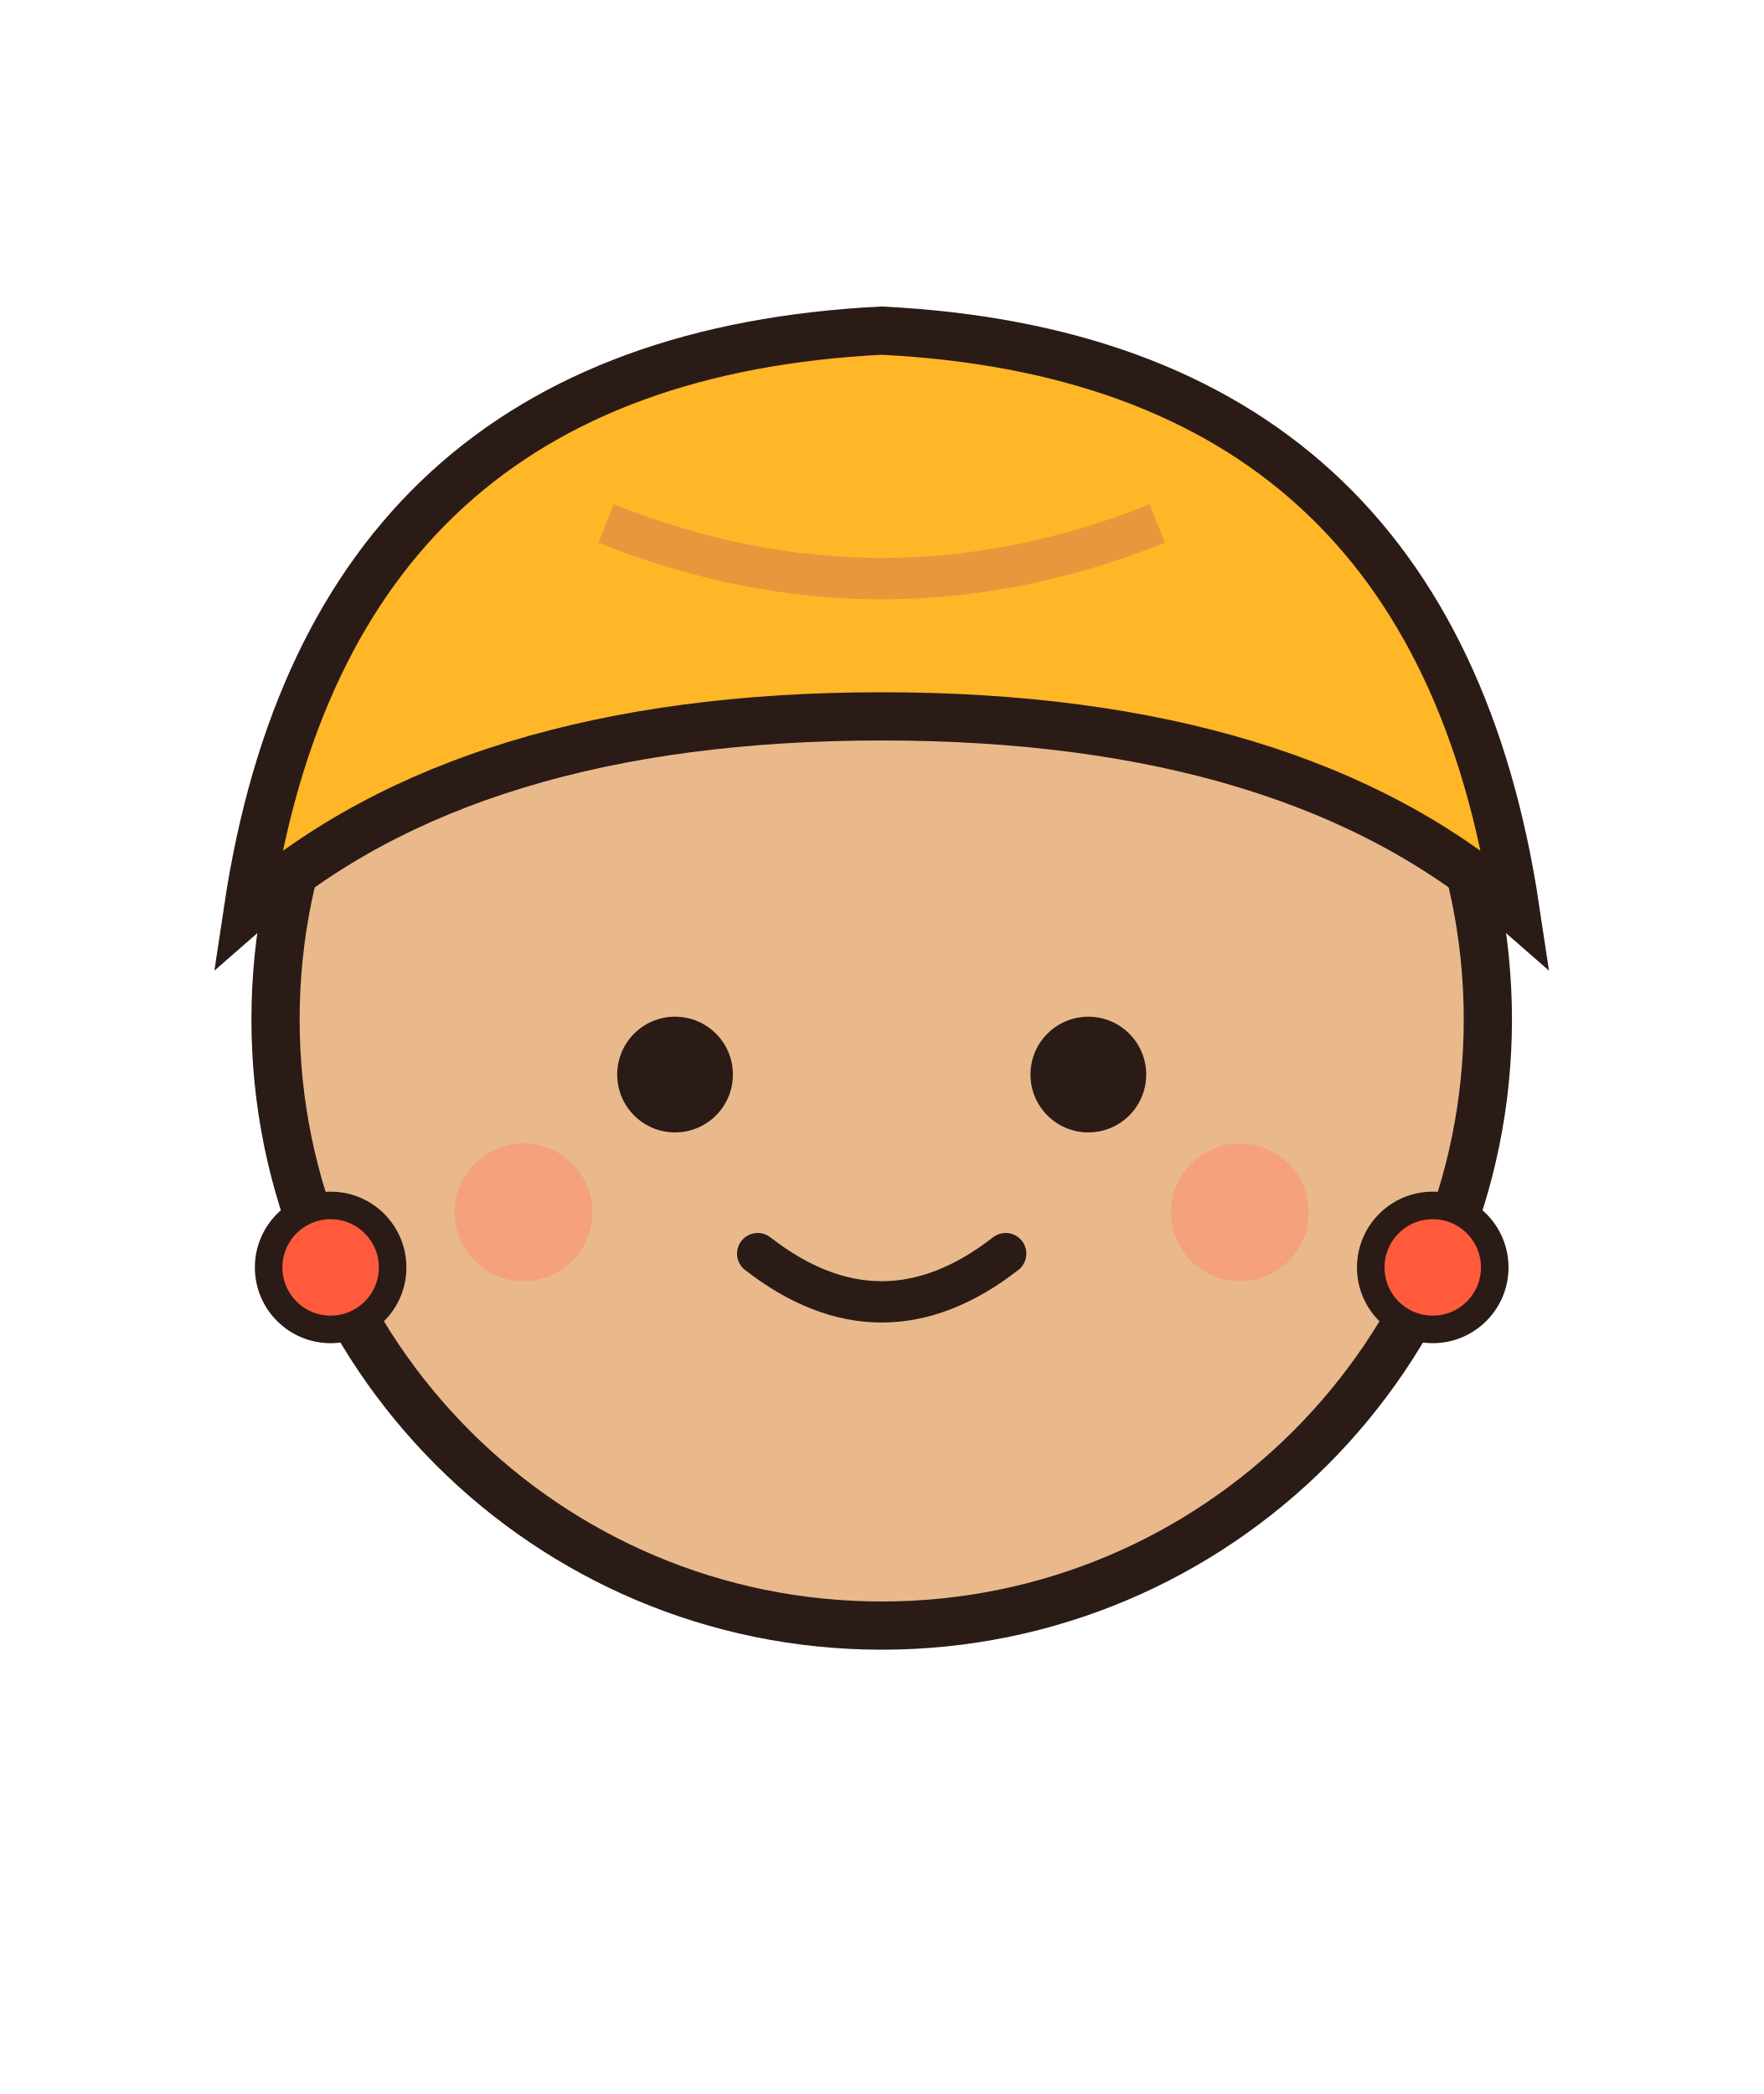
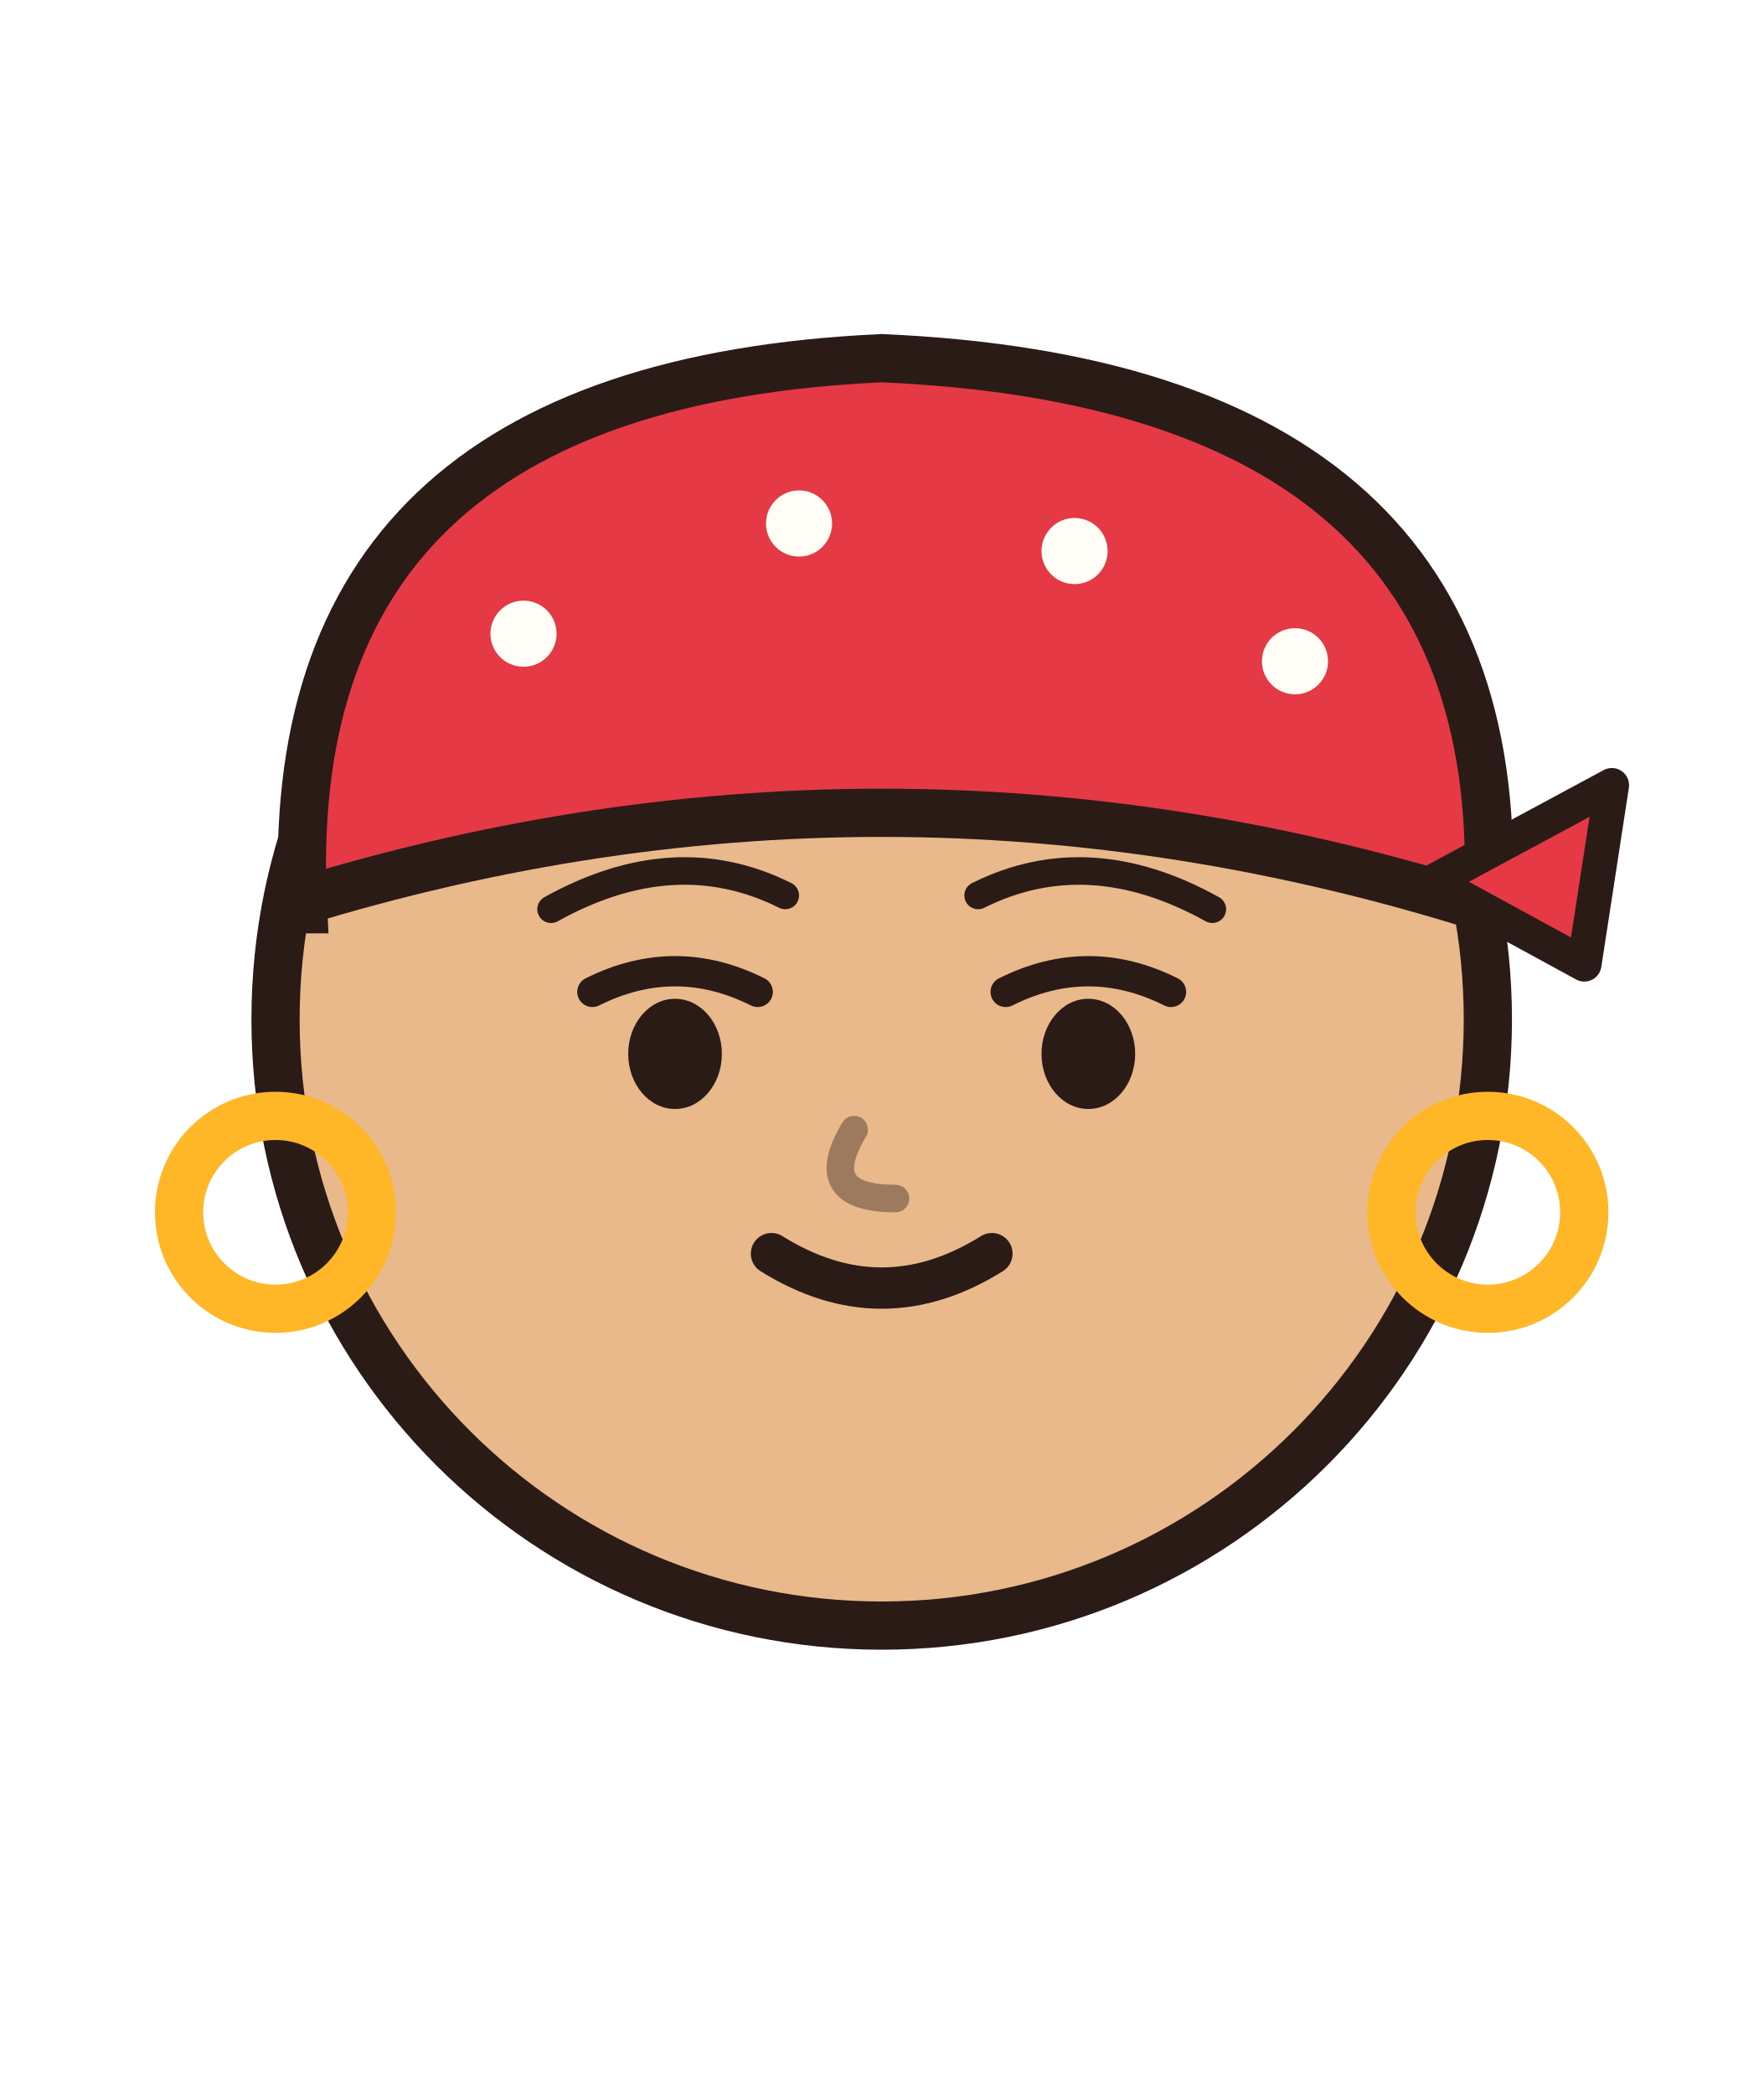
<svg xmlns="http://www.w3.org/2000/svg" viewBox="-64 -68 128 152">
  <circle cx="0" cy="6" r="44" fill="#E9B98C" stroke="#2B1B17" stroke-width="3.5" />
-   <path d="M -46 -2 Q -40 -42 0 -44 Q 40 -42 46 -2 Q 30 -16 0 -16 Q -30 -16 -46 -2 Z" fill="#FFB627" stroke="#2B1B17" stroke-width="3.5" />
-   <path d="M -20 -30 Q 0 -22 20 -30" stroke="#E8973C" stroke-width="3" fill="none" />
-   <circle cx="-15" cy="10" r="4.2" fill="#2B1B17" />
-   <circle cx="15" cy="10" r="4.2" fill="#2B1B17" />
-   <circle cx="-40" cy="24" r="4.5" fill="#FF5A3C" stroke="#2B1B17" stroke-width="2" />
-   <circle cx="40" cy="24" r="4.5" fill="#FF5A3C" stroke="#2B1B17" stroke-width="2" />
-   <circle cx="-26" cy="20" r="5" fill="#FF8A6B" opacity="0.5" />
-   <circle cx="26" cy="20" r="5" fill="#FF8A6B" opacity="0.5" />
-   <path d="M -9 23 Q 0 30 9 23" stroke="#2B1B17" stroke-width="3" fill="none" stroke-linecap="round" />
+   <path d="M -42 -2 Q -44 -40 0 -42 Q 46 -40 44 -2 Q 0 -16 -44 -2 Z" fill="#E63946" stroke="#2B1B17" stroke-width="3.5" />
+   <path d="M 40 -4 l 13 -7 l -2 13 z" fill="#E63946" stroke="#2B1B17" stroke-width="2.5" stroke-linejoin="round" />
+   <circle cx="-26" cy="-22" r="2.4" fill="#FFFDF6" />
+   <circle cx="-6" cy="-30" r="2.4" fill="#FFFDF6" />
+   <circle cx="14" cy="-28" r="2.4" fill="#FFFDF6" />
+   <circle cx="30" cy="-20" r="2.4" fill="#FFFDF6" />
+   <circle cx="-44" cy="20" r="7" fill="none" stroke="#FFB627" stroke-width="3.5" />
+   <circle cx="44" cy="20" r="7" fill="none" stroke="#FFB627" stroke-width="3.5" />
+   <path d="M -24 -2 Q -15 -7 -7 -3" stroke="#2B1B17" stroke-width="2" fill="none" stroke-linecap="round" />
+   <path d="M 24 -2 Q 15 -7 7 -3" stroke="#2B1B17" stroke-width="2" fill="none" stroke-linecap="round" />
+   <path d="M -21 4 Q -15 1 -9 4" stroke="#2B1B17" stroke-width="2.2" fill="none" stroke-linecap="round" />
+   <path d="M 21 4 Q 15 1 9 4" stroke="#2B1B17" stroke-width="2.2" fill="none" stroke-linecap="round" />
+   <ellipse cx="-15" cy="8.5" rx="3.4" ry="4" fill="#2B1B17" />
+   <ellipse cx="15" cy="8.5" rx="3.4" ry="4" fill="#2B1B17" />
+   <path d="M -2 14 Q -5 19 1 19" stroke="#2B1B17" stroke-width="2" fill="none" stroke-linecap="round" opacity="0.4" />
+   <path d="M -8 23 Q 0 28 8 23" stroke="#2B1B17" stroke-width="3" fill="none" stroke-linecap="round" />
</svg>
